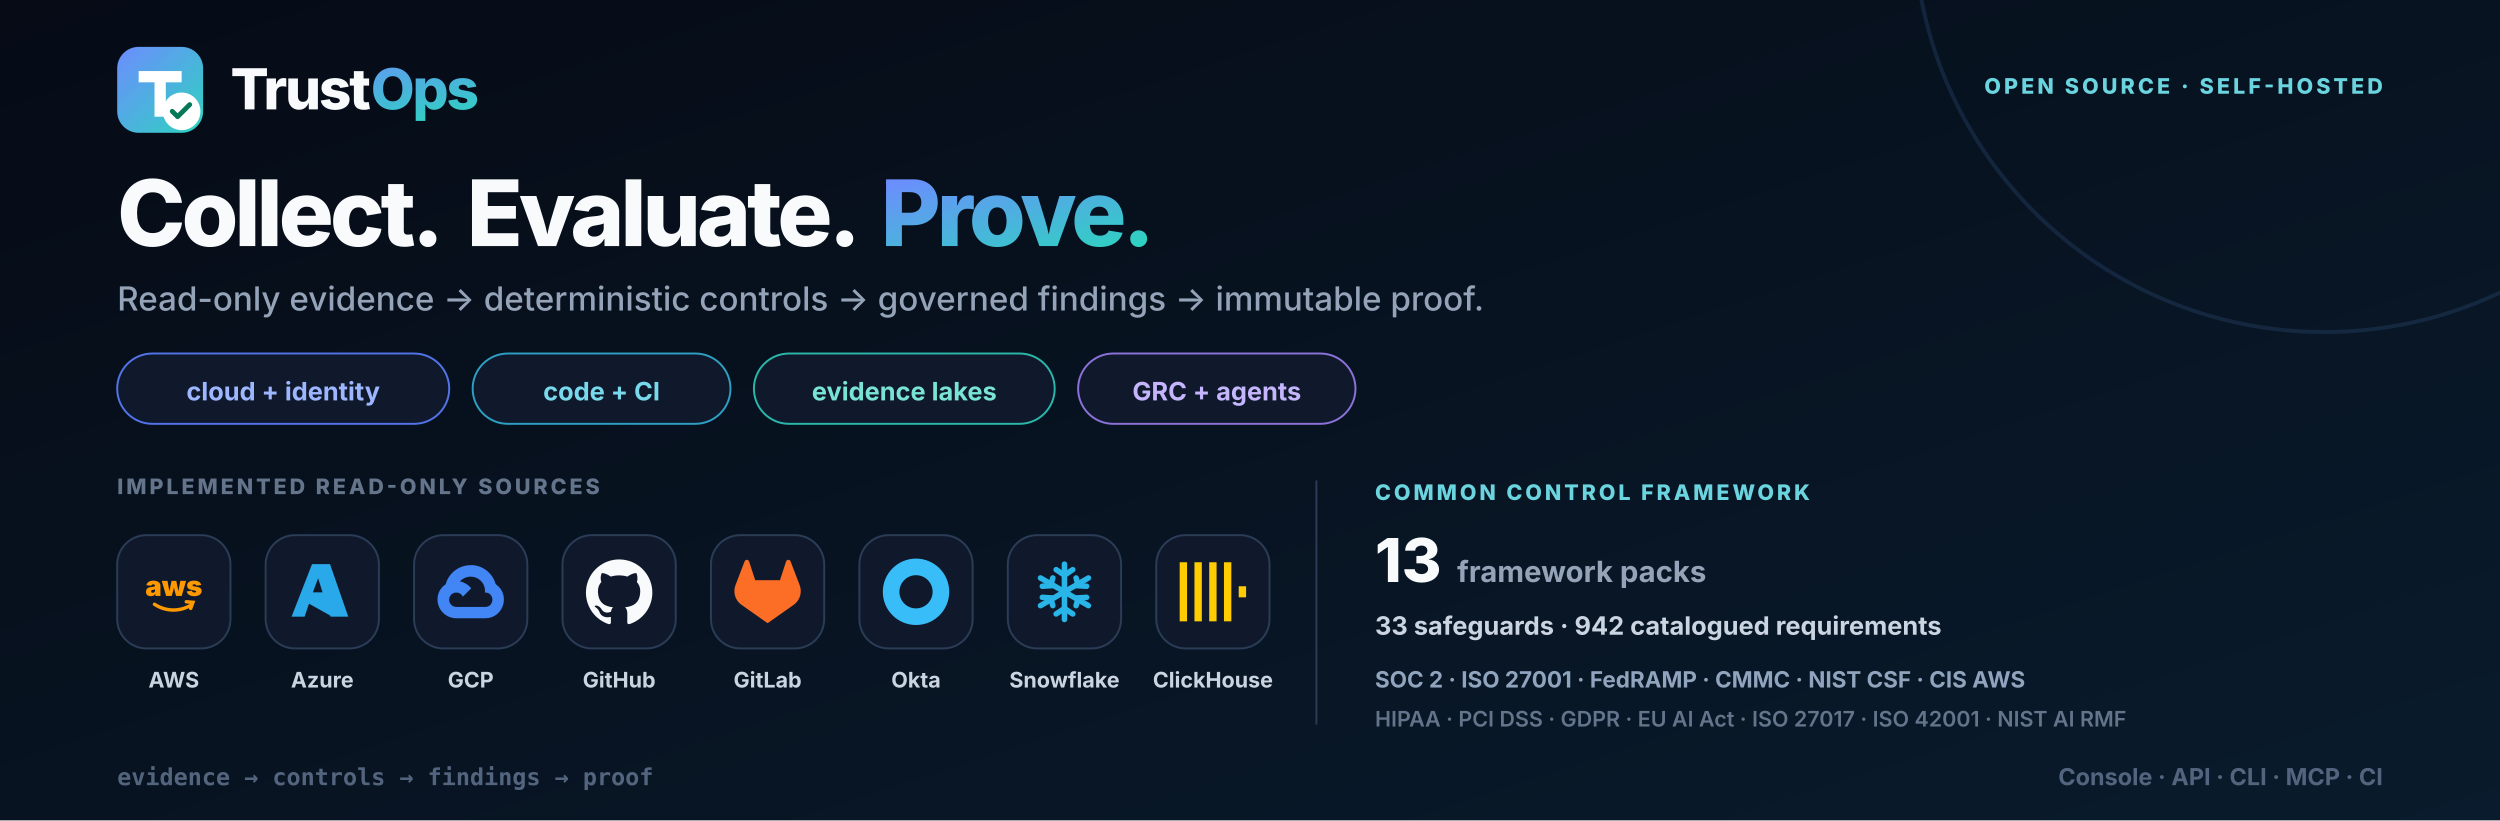
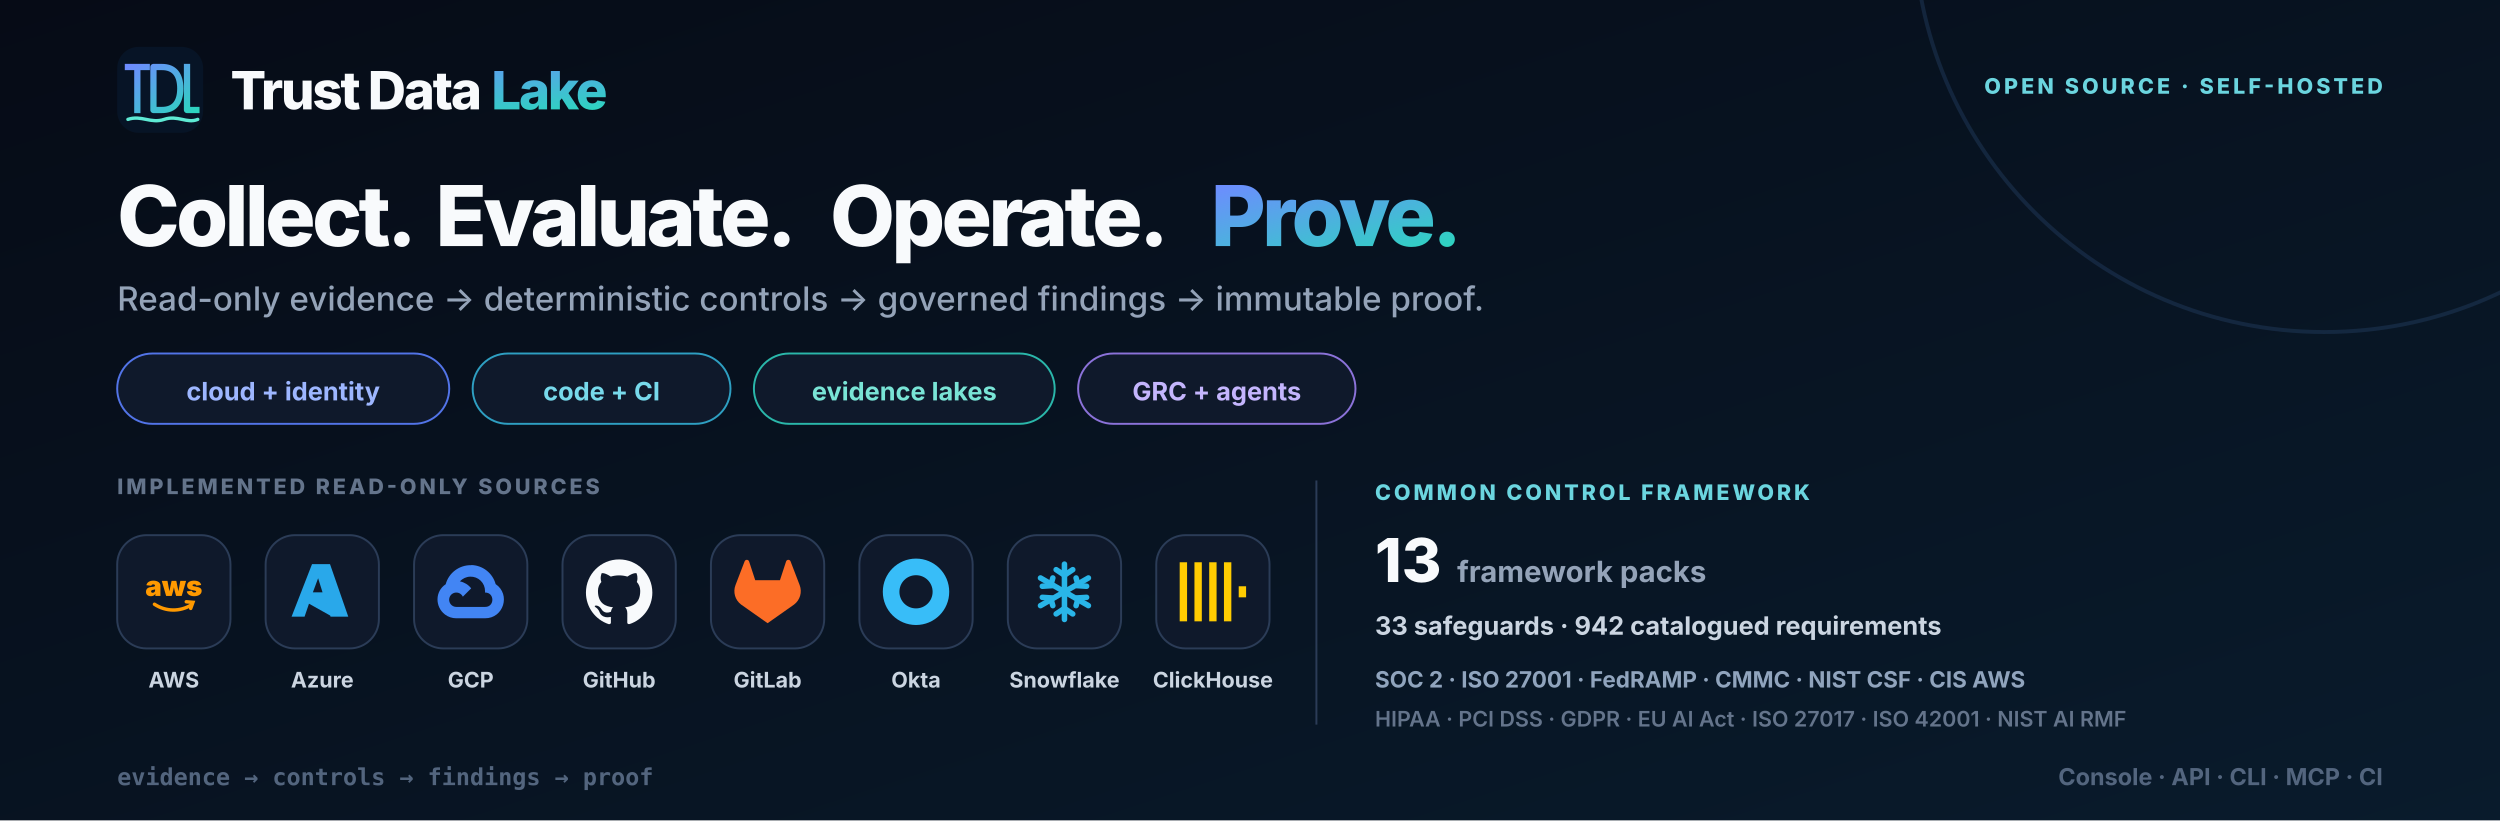
<svg xmlns="http://www.w3.org/2000/svg" width="1280" height="420" viewBox="0 0 1280 420" role="img" aria-labelledby="title desc">
  <defs>
    <linearGradient id="bg" x1="0" y1="0" x2="1" y2="1">
      <stop stop-color="#060b16" />
      <stop offset="1" stop-color="#091b2c" />
    </linearGradient>
    <linearGradient id="brand" x1="0" y1="0" x2="1" y2="1">
      <stop stop-color="#6d8cff" />
      <stop offset="1" stop-color="#2dd4bf" />
    </linearGradient>
    <symbol id="mark" viewBox="0 0 48 48">
-       <rect width="48" height="48" rx="12" fill="url(#brand)" />
-       <path d="M12 13.5h24v6.3h-8.85V39h-6.3V19.8H12v-6.3Z" fill="#fff" />
-       <circle cx="36" cy="36" r="10.5" fill="#fff" />
-       <path d="m30.75 36 3 3 6.75-6.75" fill="none" stroke="#047857" stroke-width="2.7" stroke-linecap="round" stroke-linejoin="round" />
+       <rect width="48" height="48" rx="12" fill="#071426" />
+       <path d="M6 11.25h10.5M11.25 11.25v24M20.25 11.25v24h4.8c6.75 0 10.2-4.2 10.2-12s-3.45-12-10.2-12h-4.8ZM39 11.25v24h5.25" fill="none" stroke="url(#brand)" stroke-width="3.5" stroke-linecap="square" stroke-linejoin="round" />
+       <path d="M6 40.5c7.5-2.55 12.75 2.55 20.25 0s12.75 2.55 18.75 0" fill="none" stroke="#5eead4" stroke-width="1.9" stroke-linecap="round" />
    </symbol>
    <symbol id="aws" viewBox="0 0 24 24">
      <text x="12" y="13.5" text-anchor="middle" font-size="10" font-weight="850" fill="currentColor">aws</text>
      <path d="M5 16.5c4.1 2.7 9.2 2.8 13.4.2M16.5 15.6l2.4.2-.8 2.2" fill="none" stroke="currentColor" stroke-width="1.25" stroke-linecap="round" />
    </symbol>
    <symbol id="azure" viewBox="0 0 24 24">
      <path d="M8.3 2h6.5l6.6 19H15l-1.6-4.7H7.2L5.6 21H.9L8.3 2Zm.3 10.2h3.5l-1.6-5.1-1.9 5.1Zm3.8 2 3.2 6.8-8.4-4.7h6.1l-.9-2.1Z" fill="currentColor" />
    </symbol>
    <symbol id="gcp" viewBox="0 0 24 24">
      <path d="M12.19 2.38a9.344 9.344 0 0 0-9.234 6.893c-3.875 2.551-3.922 8.11-.247 10.941a6.717 6.717 0 0 0 4.077 1.356h10.394c6.687.053 9.376-8.605 3.835-12.35a9.365 9.365 0 0 0-8.825-6.893Zm-.358 4.146a5.186 5.186 0 0 1 5.348 5.228v.518c3.53-.07 3.53 5.262 0 5.193H6.785a2.597 2.597 0 1 1 2.371-3.698l3.013-3.012A6.747 6.747 0 0 0 8.11 8.24a5.186 5.186 0 0 1 3.722-1.714Z" fill="currentColor" />
    </symbol>
    <symbol id="github" viewBox="0 0 24 24">
      <path d="M12 .297c-6.63 0-12 5.373-12 12 0 5.303 3.438 9.8 8.205 11.385.6.113.82-.258.82-.577l-.015-2.04c-3.338.724-4.042-1.61-4.042-1.61-.546-1.385-1.335-1.755-1.335-1.755-1.087-.744.084-.729.084-.729 1.205.084 1.838 1.236 1.838 1.236 1.07 1.835 2.809 1.305 3.495.998.108-.776.417-1.305.76-1.605-2.665-.3-5.466-1.332-5.466-5.93 0-1.31.465-2.38 1.235-3.22-.135-.303-.54-1.523.105-3.176 0 0 1.005-.322 3.3 1.23a10.49 10.49 0 0 1 6 0c2.28-1.552 3.285-1.23 3.285-1.23.645 1.653.24 2.873.12 3.176.765.84 1.23 1.91 1.23 3.22 0 4.61-2.805 5.625-5.475 5.92.42.36.81 1.096.81 2.22l-.015 3.286c0 .315.21.69.825.57C20.565 22.092 24 17.592 24 12.297c0-6.627-5.373-12-12-12Z" fill="currentColor" />
    </symbol>
    <symbol id="gitlab" viewBox="0 0 24 24">
      <path d="m23.6 9.593-.034-.087L20.3.981a.86.86 0 0 0-1.626.089l-2.205 6.748H7.538L5.332 1.07a.86.86 0 0 0-1.626-.09L.433 9.502l-.032.086a6.066 6.066 0 0 0 2.012 7.01L12 23.35l9.579-6.744a6.068 6.068 0 0 0 2.021-7.013Z" fill="currentColor" />
    </symbol>
    <symbol id="okta" viewBox="0 0 24 24">
      <path d="M12 0C5.389 0 0 5.35 0 12s5.35 12 12 12 12-5.35 12-12S18.611 0 12 0Zm0 18c-3.325 0-6-2.675-6-6s2.675-6 6-6 6 2.675 6 6-2.675 6-6 6Z" fill="currentColor" />
    </symbol>
    <symbol id="snowflake" viewBox="0 0 24 24">
      <g fill="none" stroke="currentColor" stroke-width="2" stroke-linecap="round">
        <path d="M12 2v20M3.34 7l17.32 10M3.34 17 20.66 7" />
        <path d="m9 4 3 2 3-2M9 20l3-2 3 2M4 10l3-.2.8-2.8M20 14l-3 .2-.8 2.8M4 14l3 .2.8 2.8M20 10l-3-.2-.8-2.8" />
      </g>
    </symbol>
    <symbol id="clickhouse" viewBox="0 0 24 24">
      <path d="M21.333 10H24v4h-2.667ZM16 1.335h2.667v21.33H16Zm-5.333 0h2.666v21.33h-2.666ZM0 22.665V1.335h2.667v21.33Zm5.333-21.33H8v21.33H5.333Z" fill="currentColor" />
    </symbol>
    <style>.font { font-family: Inter, ui-sans-serif, system-ui, -apple-system, BlinkMacSystemFont, 'Segoe UI', sans-serif; }</style>
  </defs>
  <rect width="1280" height="420" fill="url(#bg)" />
  <circle cx="1190" cy="-40" r="210" fill="none" stroke="#27456c" stroke-width="2" opacity=".38" />
  <g class="font">
    <g transform="translate(60 24)">
      <use width="44" height="44" href="#mark" />
-       <text x="58" y="32" font-size="29" font-weight="830" letter-spacing="-1.1" fill="#f8fafc">Trust<tspan fill="url(#brand)">Ops</tspan>
+       <text x="58" y="32" font-size="27" font-weight="830" letter-spacing="-1.1" fill="#f8fafc">Trust Data <tspan fill="url(#brand)">Lake</tspan>
      </text>
    </g>
    <text x="1220" y="48" text-anchor="end" font-size="11" font-weight="760" letter-spacing="1.6" fill="#6bd5df">OPEN SOURCE · SELF-HOSTED</text>
-     <text x="60" y="126" font-size="47" font-weight="840" letter-spacing="-2" fill="#f8fafc">Collect.</text>
-     <text x="239" y="126" font-size="47" font-weight="840" letter-spacing="-2" fill="#f8fafc">Evaluate.</text>
-     <text x="451" y="126" font-size="47" font-weight="840" letter-spacing="-2" fill="url(#brand)">Prove.</text>
+     <text x="60" y="126" font-size="43" font-weight="840" letter-spacing="-1.8" fill="#f8fafc">Collect.</text>
+     <text x="223" y="126" font-size="43" font-weight="840" letter-spacing="-1.8" fill="#f8fafc">Evaluate.</text>
+     <text x="425" y="126" font-size="43" font-weight="840" letter-spacing="-1.8" fill="#f8fafc">Operate.</text>
+     <text x="620" y="126" font-size="43" font-weight="840" letter-spacing="-1.8" fill="url(#brand)">Prove.</text>
    <text x="60" y="159" font-size="17" font-weight="520" fill="#94a3b8">Read-only evidence → deterministic controls → governed findings → immutable proof.</text>
    <g transform="translate(60 181)">
      <rect width="170" height="36" rx="18" fill="#0f192b" stroke="#5274e8" />
      <text x="85" y="24" text-anchor="middle" font-size="13" font-weight="700" fill="#9db6ff">cloud + identity</text>
      <rect x="182" width="132" height="36" rx="18" fill="#0f192b" stroke="#2e9fc2" />
      <text x="248" y="24" text-anchor="middle" font-size="13" font-weight="700" fill="#77d9eb">code + CI</text>
      <rect x="326" width="154" height="36" rx="18" fill="#0f192b" stroke="#2ab7aa" />
      <text x="403" y="24" text-anchor="middle" font-size="13" font-weight="700" fill="#79e4d6">evidence lakes</text>
      <rect x="492" width="142" height="36" rx="18" fill="#0f192b" stroke="#8b72d9" />
      <text x="563" y="24" text-anchor="middle" font-size="13" font-weight="700" fill="#c4b5fd">GRC + agents</text>
    </g>
    <text x="60" y="253" font-size="11" font-weight="760" letter-spacing="1.5" fill="#64748b">IMPLEMENTED READ-ONLY SOURCES</text>
    <g transform="translate(60 274)" style="color:#ff9900">
      <rect width="58" height="58" rx="15" fill="#0f192b" stroke="#2b3c57" />
      <use x="12" y="12" width="34" height="34" href="#aws" />
      <text x="29" y="78" text-anchor="middle" font-size="11" font-weight="650" fill="#cbd5e1">AWS</text>
    </g>
    <g transform="translate(136 274)" style="color:#29a8ea">
      <rect width="58" height="58" rx="15" fill="#0f192b" stroke="#2b3c57" />
      <use x="12" y="12" width="34" height="34" href="#azure" />
      <text x="29" y="78" text-anchor="middle" font-size="11" font-weight="650" fill="#cbd5e1">Azure</text>
    </g>
    <g transform="translate(212 274)" style="color:#4285f4">
      <rect width="58" height="58" rx="15" fill="#0f192b" stroke="#2b3c57" />
      <use x="12" y="12" width="34" height="34" href="#gcp" />
      <text x="29" y="78" text-anchor="middle" font-size="11" font-weight="650" fill="#cbd5e1">GCP</text>
    </g>
    <g transform="translate(288 274)" style="color:#f8fafc">
      <rect width="58" height="58" rx="15" fill="#0f192b" stroke="#2b3c57" />
      <use x="12" y="12" width="34" height="34" href="#github" />
      <text x="29" y="78" text-anchor="middle" font-size="11" font-weight="650" fill="#cbd5e1">GitHub</text>
    </g>
    <g transform="translate(364 274)" style="color:#fc6d26">
      <rect width="58" height="58" rx="15" fill="#0f192b" stroke="#2b3c57" />
      <use x="12" y="12" width="34" height="34" href="#gitlab" />
      <text x="29" y="78" text-anchor="middle" font-size="11" font-weight="650" fill="#cbd5e1">GitLab</text>
    </g>
    <g transform="translate(440 274)" style="color:#38bdf8">
      <rect width="58" height="58" rx="15" fill="#0f192b" stroke="#2b3c57" />
      <use x="12" y="12" width="34" height="34" href="#okta" />
      <text x="29" y="78" text-anchor="middle" font-size="11" font-weight="650" fill="#cbd5e1">Okta</text>
    </g>
    <g transform="translate(516 274)" style="color:#29b5e8">
      <rect width="58" height="58" rx="15" fill="#0f192b" stroke="#2b3c57" />
      <use x="12" y="12" width="34" height="34" href="#snowflake" />
      <text x="29" y="78" text-anchor="middle" font-size="11" font-weight="650" fill="#cbd5e1">Snowflake</text>
    </g>
    <g transform="translate(592 274)" style="color:#ffcc01">
      <rect width="58" height="58" rx="15" fill="#0f192b" stroke="#2b3c57" />
      <use x="12" y="12" width="34" height="34" href="#clickhouse" />
      <text x="29" y="78" text-anchor="middle" font-size="11" font-weight="650" fill="#cbd5e1">ClickHouse</text>
    </g>
    <line x1="674" y1="246" x2="674" y2="371" stroke="#2b3c57" />
    <g transform="translate(704 246)">
      <text x="0" y="10" font-size="11" font-weight="780" letter-spacing="1.5" fill="#6bd5df">COMMON CONTROL FRAMEWORK</text>
      <text x="0" y="52" font-size="31" font-weight="840" fill="#f8fafc">13<tspan dx="8" font-size="15" font-weight="650" fill="#94a3b8">framework packs</tspan>
      </text>
      <text x="0" y="79" font-size="13" font-weight="650" fill="#cbd5e1">33 safeguards · 942 catalogued requirements</text>
      <text x="0" y="106" font-size="11.5" font-weight="650" fill="#90a4bd">SOC 2 · ISO 27001 · FedRAMP · CMMC · NIST CSF · CIS AWS</text>
      <text x="0" y="126" font-size="11" font-weight="620" fill="#64748b">HIPAA · PCI DSS · GDPR · EU AI Act · ISO 27017 · ISO 42001 · NIST AI RMF</text>
    </g>
    <text x="60" y="402" font-family="ui-monospace, SFMono-Regular, Menlo, monospace" font-size="12" font-weight="650" fill="#53657e">evidence → controls → findings → proof</text>
    <text x="1220" y="402" text-anchor="end" font-size="12" font-weight="650" fill="#53657e">Console · API · CLI · MCP · CI</text>
  </g>
</svg>
